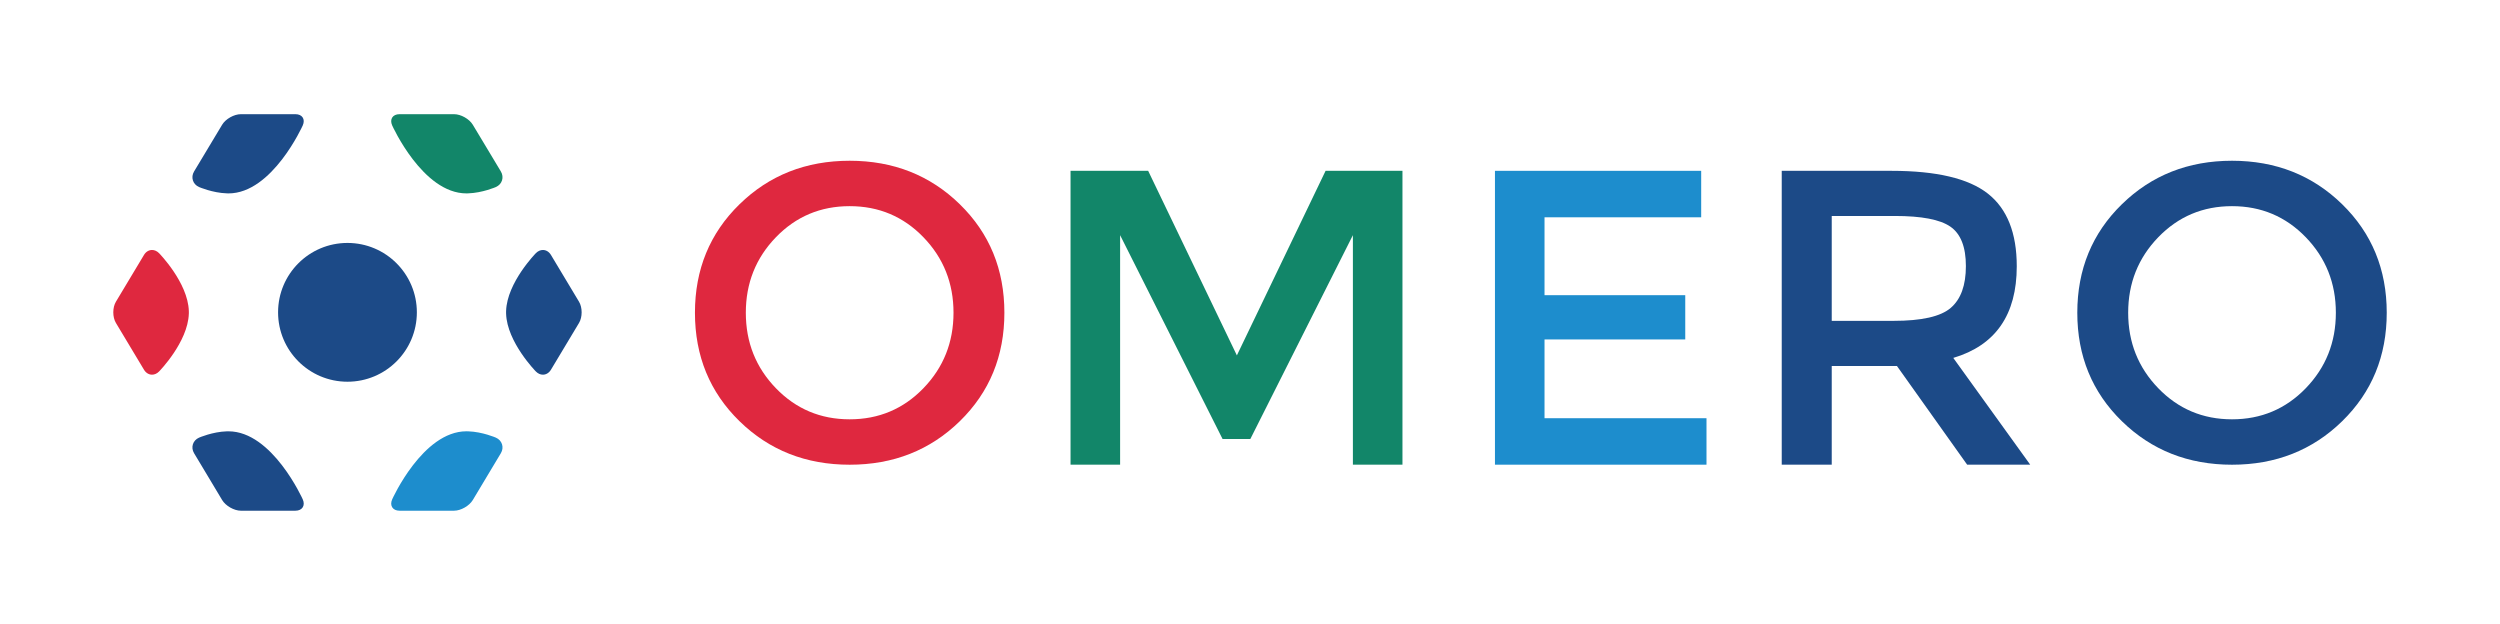
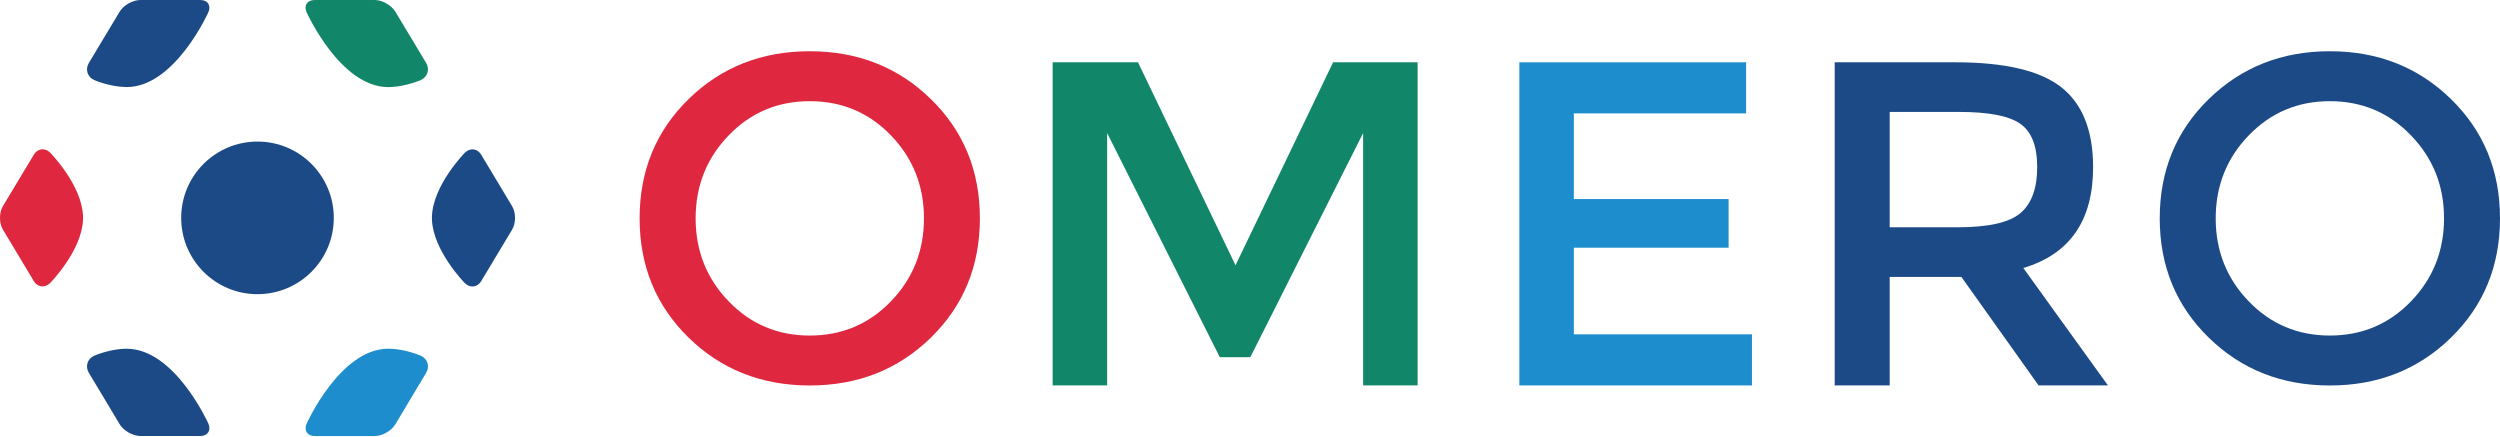
- <svg xmlns="http://www.w3.org/2000/svg" version="1.1" id="logo_-_color_1_" x="0px" y="0px" width="5649px" height="1409px" viewBox="0 0 5649 1409" enable-background="new 0 0 5649 1409" xml:space="preserve">
+ <svg xmlns="http://www.w3.org/2000/svg" version="1.1" id="logo_-_color_1_" x="0px" y="0px" viewBox="0 0 5137.1 896" style="enable-background:new 0 0 5137.1 896;" xml:space="preserve">
+   <style type="text/css">
+ 	.st0{fill:#DF283F;}
+ 	.st1{fill:#1C4A87;}
+ 	.st2{fill:#128669;}
+ 	.st3{fill:#1D8DCD;}
+ </style>
  <g>
    <g>
-       <path fill="#DF283F" d="M359.378,572.027c-4.747-4.826-10.366-7.178-15.847-7.178c-6.988,0-13.75,3.822-18.19,11.222    l-31.701,52.834l-31.697,52.828c-7.923,13.207-7.923,34.816,0,48.019l31.697,52.83l31.705,52.842    c4.44,7.391,11.201,11.213,18.187,11.213c5.48,0,11.1-2.352,15.847-7.178c0,0,65.219-66.303,67.307-130.582    c0.018-1.045,0.052-2.085,0.052-3.133c0-1.049-0.034-2.09-0.052-3.134C424.597,638.33,359.378,572.027,359.378,572.027z" />
-       <path fill="#1C4A87" d="M1308.331,681.733l-31.697-52.828l-31.701-52.834c-4.44-7.397-11.202-11.222-18.19-11.222    c-5.48,0-11.1,2.352-15.847,7.178c0,0-65.219,66.303-67.307,130.583c-0.018,1.044-0.052,2.085-0.052,3.134    c0,1.048,0.034,2.088,0.052,3.133c2.088,64.279,67.307,130.582,67.307,130.582c4.747,4.824,10.366,7.178,15.847,7.178    c6.986,0,13.746-3.822,18.187-11.213l31.705-52.842l31.697-52.83C1316.254,716.549,1316.254,694.94,1308.331,681.733z" />
-       <path fill="#1C4A87" d="M941.937,705.744c0-86.593-70.208-156.801-156.8-156.801s-156.8,70.208-156.8,156.801    c0,86.592,70.208,156.799,156.8,156.799S941.937,792.336,941.937,705.744z" />
-       <path fill="#128669" d="M1053.937,437.007c1.273,0,2.536-0.07,3.804-0.097c32.344-0.998,62.74-14.289,62.74-14.289    c14.113-6.16,19.179-22.004,11.256-35.211l-31.696-52.828l-31.7-52.704c-7.924-13.204-27.005-23.878-42.403-23.878h-123.2    c-15.399,0-22.851,11.372-16.558,25.427C886.179,283.427,954.975,437.007,1053.937,437.007z" />
-       <path fill="#1C4A87" d="M449.793,422.637c0,0,30.396,13.25,62.74,14.249c1.268,0.027,2.53,0.125,3.804,0.125    c98.962,0,167.758-153.584,167.758-153.584c6.293-14.055-1.158-25.427-16.558-25.427h-123.2    c-15.398,0-34.479,10.674-42.403,23.878l-31.7,52.768l-31.696,52.796C430.614,400.649,435.68,416.477,449.793,422.637z" />
-       <path fill="#1D8DCD" d="M1120.48,988.883c0,0-30.398-13.268-62.741-14.266c-1.267-0.027-2.529-0.07-3.803-0.07    c-98.962,0-167.758,153.771-167.758,153.771c-6.293,14.057,1.158,25.683,16.558,25.683h123.2c15.397,0,34.476-10.929,42.4-24.13    l31.703-52.901l31.696-52.86C1139.659,1010.905,1134.596,995.043,1120.48,988.883z" />
-       <path fill="#1C4A87" d="M516.337,974.607c-1.273,0-2.536,0.007-3.803,0.034c-32.343,0.998-62.741,14.241-62.741,14.241    c-14.115,6.16-19.179,21.998-11.256,35.201l31.696,52.824l31.703,52.964c7.925,13.201,27.003,24.128,42.4,24.128h123.2    c15.399,0,22.851-11.628,16.558-25.685C684.095,1128.315,615.299,974.607,516.337,974.607z" />
+       <path class="st0" d="M103.4,314c-4.7-4.8-10.4-7.2-15.8-7.2c-7,0-13.8,3.8-18.2,11.2l-31.7,52.8L5.9,423.7    c-7.9,13.2-7.9,34.8,0,48l31.7,52.8l31.7,52.8c4.4,7.4,11.2,11.2,18.2,11.2c5.5,0,11.1-2.4,15.8-7.2c0,0,65.2-66.3,67.3-130.6    c0-1,0.1-2.1,0.1-3.1c0-1,0-2.1-0.1-3.1C168.6,380.3,103.4,314,103.4,314z" />
+       <path class="st1" d="M1052.3,423.7l-31.7-52.8l-31.7-52.8c-4.4-7.4-11.2-11.2-18.2-11.2c-5.5,0-11.1,2.4-15.8,7.2    c0,0-65.2,66.3-67.3,130.6c0,1-0.1,2.1-0.1,3.1c0,1,0,2.1,0.1,3.1c2.1,64.3,67.3,130.6,67.3,130.6c4.7,4.8,10.4,7.2,15.8,7.2    c7,0,13.7-3.8,18.2-11.2l31.7-52.8l31.7-52.8C1060.3,458.5,1060.3,436.9,1052.3,423.7z" />
+       <path class="st1" d="M685.9,447.7c0-86.6-70.2-156.8-156.8-156.8s-156.8,70.2-156.8,156.8c0,86.6,70.2,156.8,156.8,156.8    S685.9,534.3,685.9,447.7z" />
+       <path class="st2" d="M797.9,179c1.3,0,2.5-0.1,3.8-0.1c32.3-1,62.7-14.3,62.7-14.3c14.1-6.2,19.2-22,11.3-35.2L844,76.6    l-31.7-52.7C804.4,10.7,785.3,0,769.9,0H646.7c-15.4,0-22.9,11.4-16.6,25.4C630.2,25.4,699,179,797.9,179z" />
+       <path class="st1" d="M193.8,164.6c0,0,30.4,13.2,62.7,14.2c1.3,0,2.5,0.1,3.8,0.1c99,0,167.8-153.6,167.8-153.6    C434.4,11.4,426.9,0,411.5,0H288.3c-15.4,0-34.5,10.7-42.4,23.9l-31.7,52.8l-31.7,52.8C174.6,142.6,179.7,158.5,193.8,164.6z" />
+       <path class="st3" d="M864.5,730.9c0,0-30.4-13.3-62.7-14.3c-1.3,0-2.5-0.1-3.8-0.1c-99,0-167.8,153.8-167.8,153.8    c-6.3,14.1,1.2,25.7,16.6,25.7h123.2c15.4,0,34.5-10.9,42.4-24.1L844,819l31.7-52.9C883.7,752.9,878.6,737,864.5,730.9z" />
+       <path class="st1" d="M260.3,716.6c-1.3,0-2.5,0-3.8,0c-32.3,1-62.7,14.2-62.7,14.2c-14.1,6.2-19.2,22-11.3,35.2l31.7,52.8l31.7,53    c7.9,13.2,27,24.1,42.4,24.1h123.2c15.4,0,22.9-11.6,16.6-25.7C428.1,870.3,359.3,716.6,260.3,716.6z" />
    </g>
    <g>
-       <path fill="#DF283F" d="M2168.805,461.555c-67.139-65.55-150.101-98.325-248.9-98.325s-181.776,32.775-248.899,98.325    c-67.139,65.55-100.7,147.25-100.7,245.1c0,97.851,33.562,179.55,100.7,245.101c67.123,65.549,150.1,98.324,248.899,98.324    s181.762-32.775,248.9-98.324c67.123-65.551,100.7-147.25,100.7-245.101C2269.505,608.805,2235.928,527.105,2168.805,461.555z     M2154.555,706.655c0,66.827-22.651,123.663-67.925,170.524c-45.289,46.877-100.863,70.301-166.726,70.301    c-65.876,0-121.451-23.424-166.725-70.301c-45.288-46.861-67.925-103.697-67.925-170.524c0-66.812,22.637-123.648,67.925-170.525    c45.273-46.862,100.849-70.3,166.725-70.3c65.862,0,121.437,23.438,166.726,70.3    C2131.903,583.007,2154.555,639.843,2154.555,706.655z" />
-       <polygon fill="#128669" points="2995.291,386 2794.841,803.051 2594.391,386 2419,386 2419,1050 2531,1050 2531,531.38     2762.541,992 2825.24,992 3057,531.38 3057,1050 3169,1050 3169,386   " />
-       <polygon fill="#1D8DCD" points="3490,945 3490,767 3808,767 3808,667 3490,667 3490,491 3844,491 3844,386 3378,386 3378,1050     3856,1050 3856,945   " />
-       <path fill="#1C4A87" d="M4413.628,808.741c95.623-28.5,143.449-97.505,143.449-207.081c0-75.362-21.85-130.155-65.55-164.355    S4375.301,386,4273.978,386H4026v664h113V827h147.327l158.65,223h142.5L4413.628,808.741z M4139,488h142.577    c60.162,0,101.962,7.915,125.4,24.065c23.424,16.149,35.15,45.846,35.15,89.22c0,43.388-11.4,74.771-34.2,94.395    c-22.8,19.638-65.877,29.32-129.2,29.32H4139V488z" />
-       <path fill="#1C4A87" d="M5292.369,461.555c-67.139-65.55-150.099-98.325-248.9-98.325c-98.799,0-181.775,32.775-248.9,98.325    c-67.137,65.55-100.698,147.25-100.698,245.1c0,97.851,33.562,179.55,100.698,245.101c67.125,65.549,150.102,98.324,248.9,98.324    c98.802,0,181.762-32.775,248.9-98.324c67.124-65.551,100.699-147.25,100.699-245.101    C5393.068,608.805,5359.493,527.105,5292.369,461.555z M5278.12,706.655c0,66.827-22.652,123.663-67.926,170.524    c-45.287,46.877-100.863,70.301-166.726,70.301c-65.876,0-121.451-23.424-166.724-70.301    c-45.289-46.861-67.927-103.697-67.927-170.524c0-66.812,22.638-123.648,67.927-170.525c45.272-46.862,100.848-70.3,166.724-70.3    c65.862,0,121.438,23.438,166.726,70.3C5255.468,583.007,5278.12,639.843,5278.12,706.655z" />
+       <path class="st0" d="M1912.8,203.6c-67.1-65.5-150.1-98.3-248.9-98.3S1482.1,138,1415,203.6c-67.1,65.5-100.7,147.2-100.7,245.1    c0,97.9,33.6,179.5,100.7,245.1c67.1,65.5,150.1,98.3,248.9,98.3s181.8-32.8,248.9-98.3c67.1-65.6,100.7-147.2,100.7-245.1    C2013.5,350.8,1979.9,269.1,1912.8,203.6z M1898.6,448.7c0,66.8-22.7,123.7-67.9,170.5c-45.3,46.9-100.9,70.3-166.7,70.3    c-65.9,0-121.5-23.4-166.7-70.3c-45.3-46.9-67.9-103.7-67.9-170.5c0-66.8,22.6-123.6,67.9-170.5c45.3-46.9,100.8-70.3,166.7-70.3    c65.9,0,121.4,23.4,166.7,70.3C1875.9,325,1898.6,381.8,1898.6,448.7z" />
+       <polygon class="st2" points="2739.3,128 2538.8,545.1 2338.4,128 2163,128 2163,792 2275,792 2275,273.4 2506.5,734 2569.2,734     2801,273.4 2801,792 2913,792 2913,128   " />
+       <polygon class="st3" points="3234,687 3234,509 3552,509 3552,409 3234,409 3234,233 3588,233 3588,128 3122,128 3122,792     3600,792 3600,687   " />
+       <path class="st1" d="M4157.6,550.7c95.6-28.5,143.4-97.5,143.4-207.1c0-75.4-21.9-130.2-65.5-164.4S4119.3,128,4018,128h-248v664    h113V569h147.3L4189,792h142.5L4157.6,550.7z M3883,230h142.6c60.2,0,102,7.9,125.4,24.1c23.4,16.1,35.1,45.8,35.1,89.2    c0,43.4-11.4,74.8-34.2,94.4c-22.8,19.6-65.9,29.3-129.2,29.3H3883V230z" />
+       <path class="st1" d="M5036.4,203.6c-67.1-65.5-150.1-98.3-248.9-98.3c-98.8,0-181.8,32.8-248.9,98.3    c-67.1,65.5-100.7,147.2-100.7,245.1c0,97.9,33.6,179.5,100.7,245.1c67.1,65.5,150.1,98.3,248.9,98.3    c98.8,0,181.8-32.8,248.9-98.3c67.1-65.6,100.7-147.2,100.7-245.1C5137.1,350.8,5103.5,269.1,5036.4,203.6z M5022.1,448.7    c0,66.8-22.7,123.7-67.9,170.5c-45.3,46.9-100.9,70.3-166.7,70.3c-65.9,0-121.5-23.4-166.7-70.3c-45.3-46.9-67.9-103.7-67.9-170.5    c0-66.8,22.6-123.6,67.9-170.5c45.3-46.9,100.8-70.3,166.7-70.3c65.9,0,121.4,23.4,166.7,70.3    C4999.5,325,5022.1,381.8,5022.1,448.7z" />
    </g>
  </g>
</svg>
